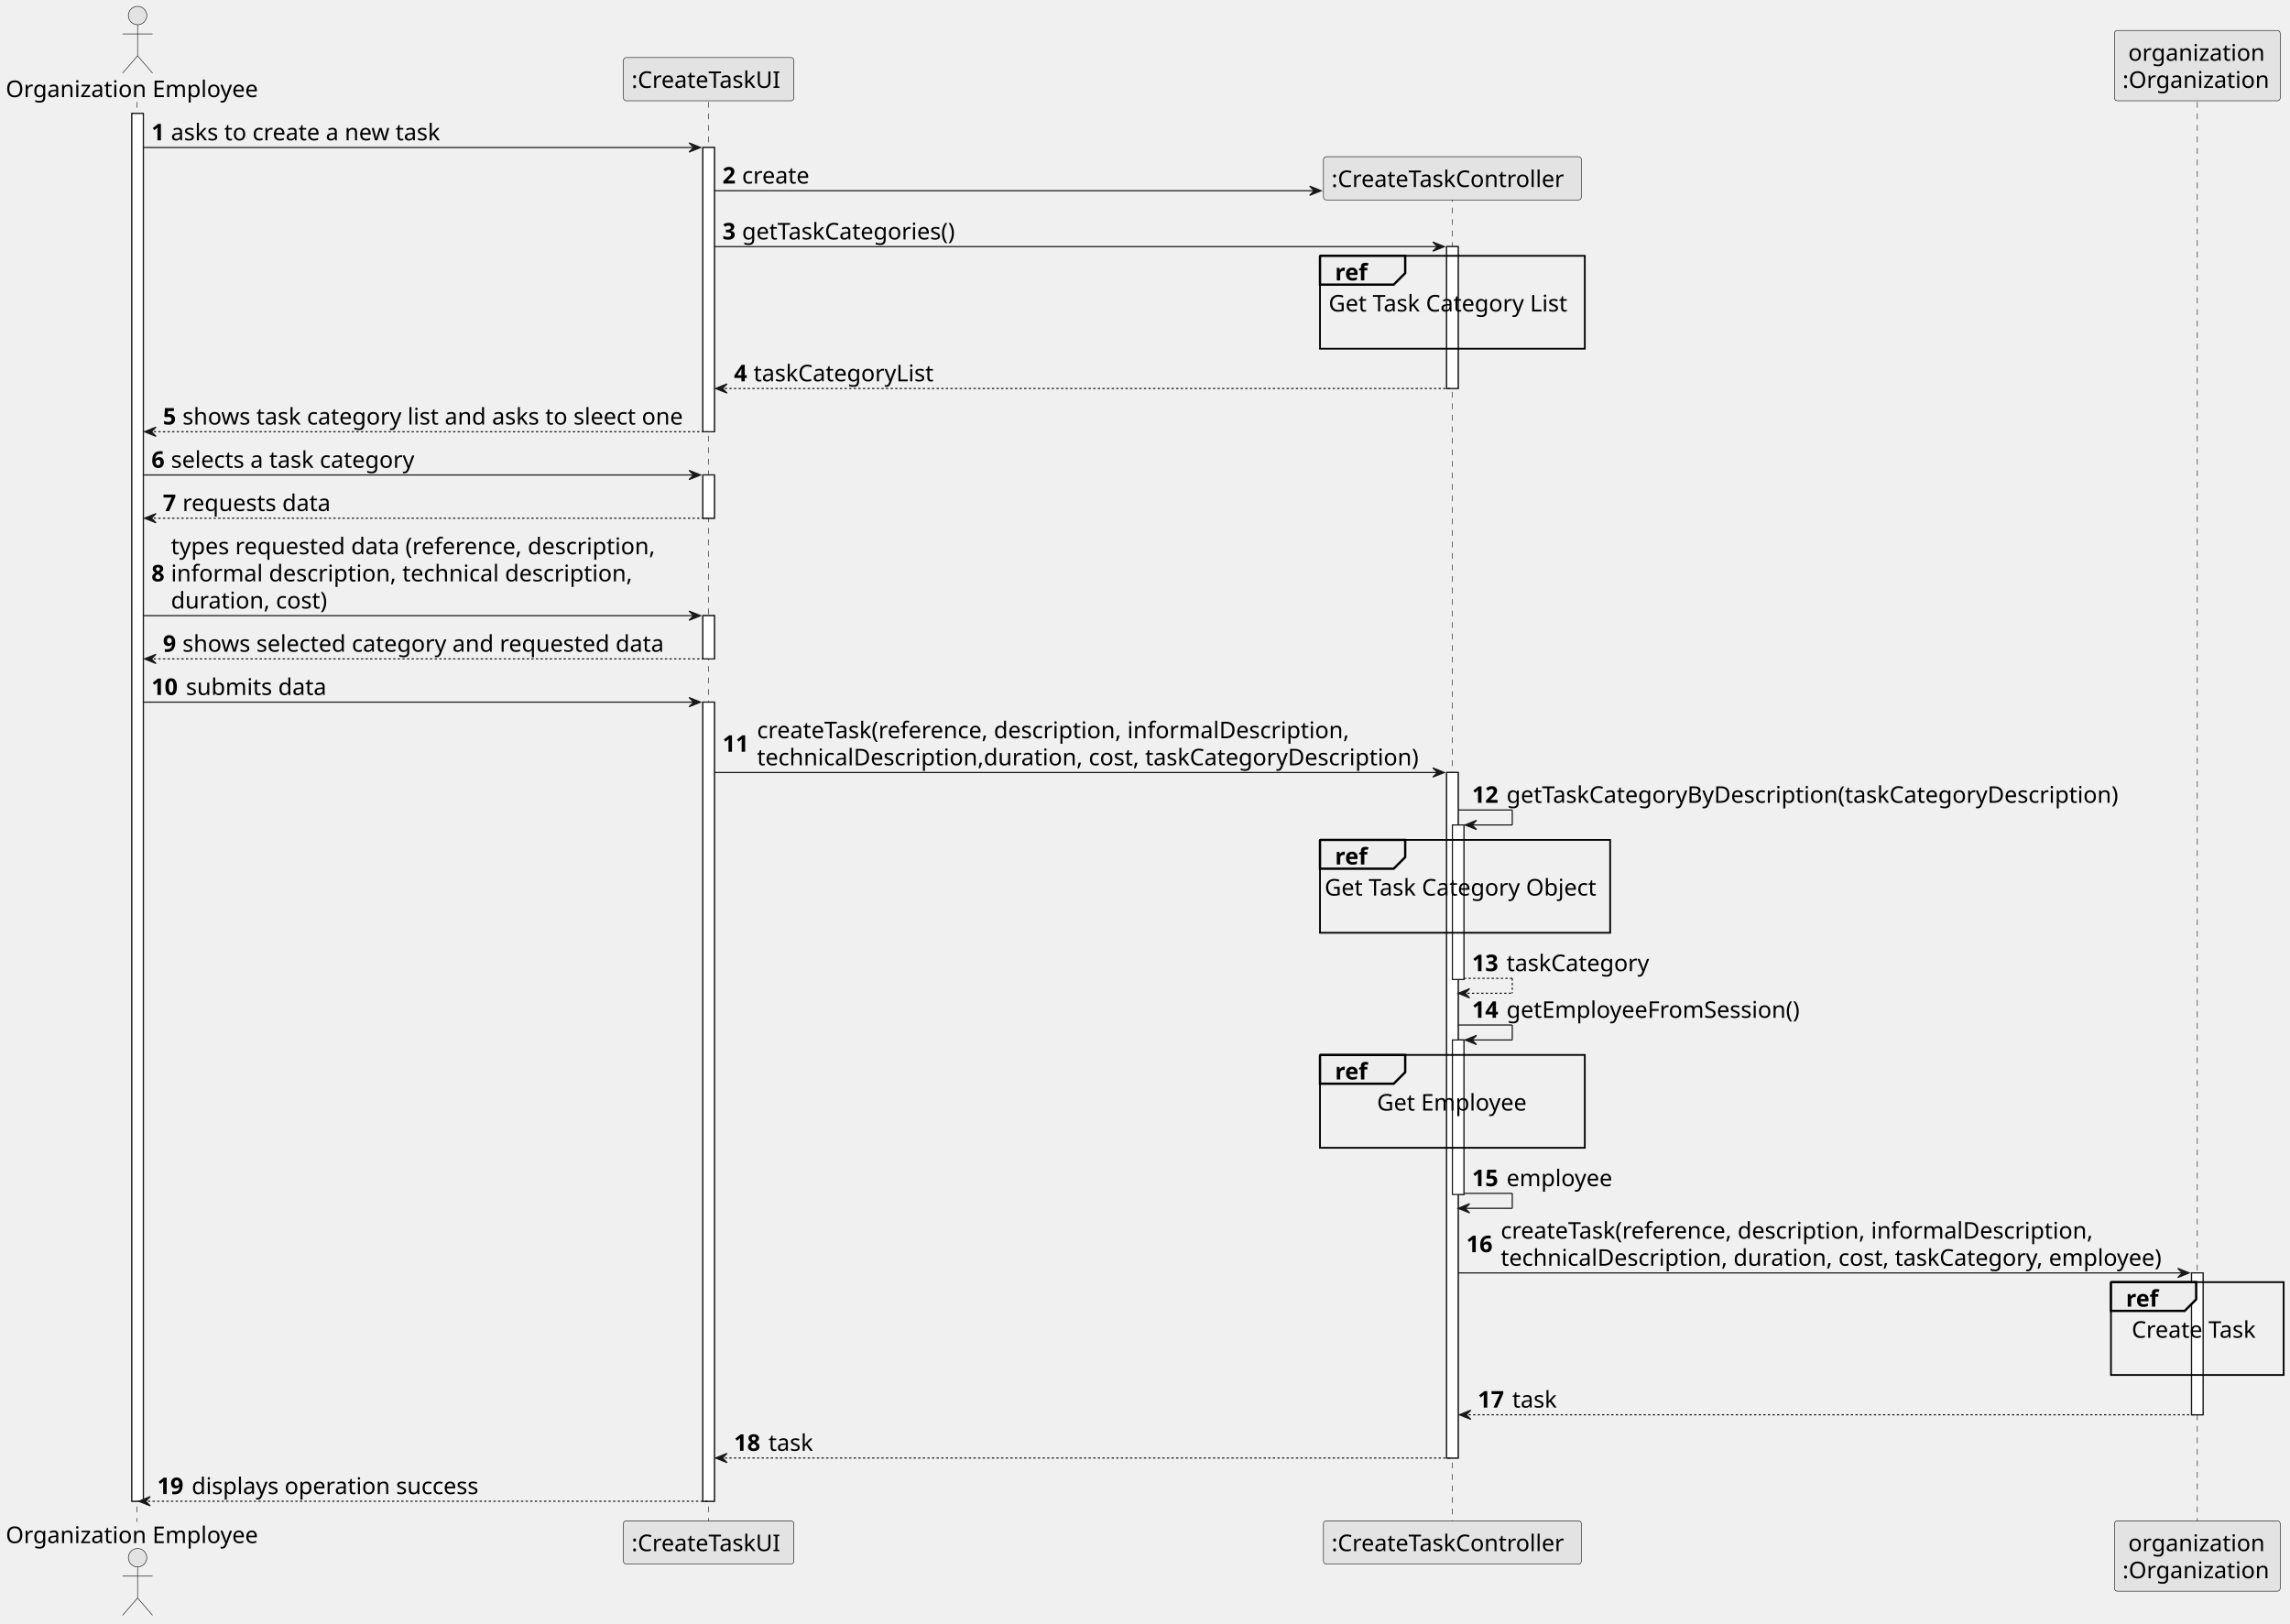
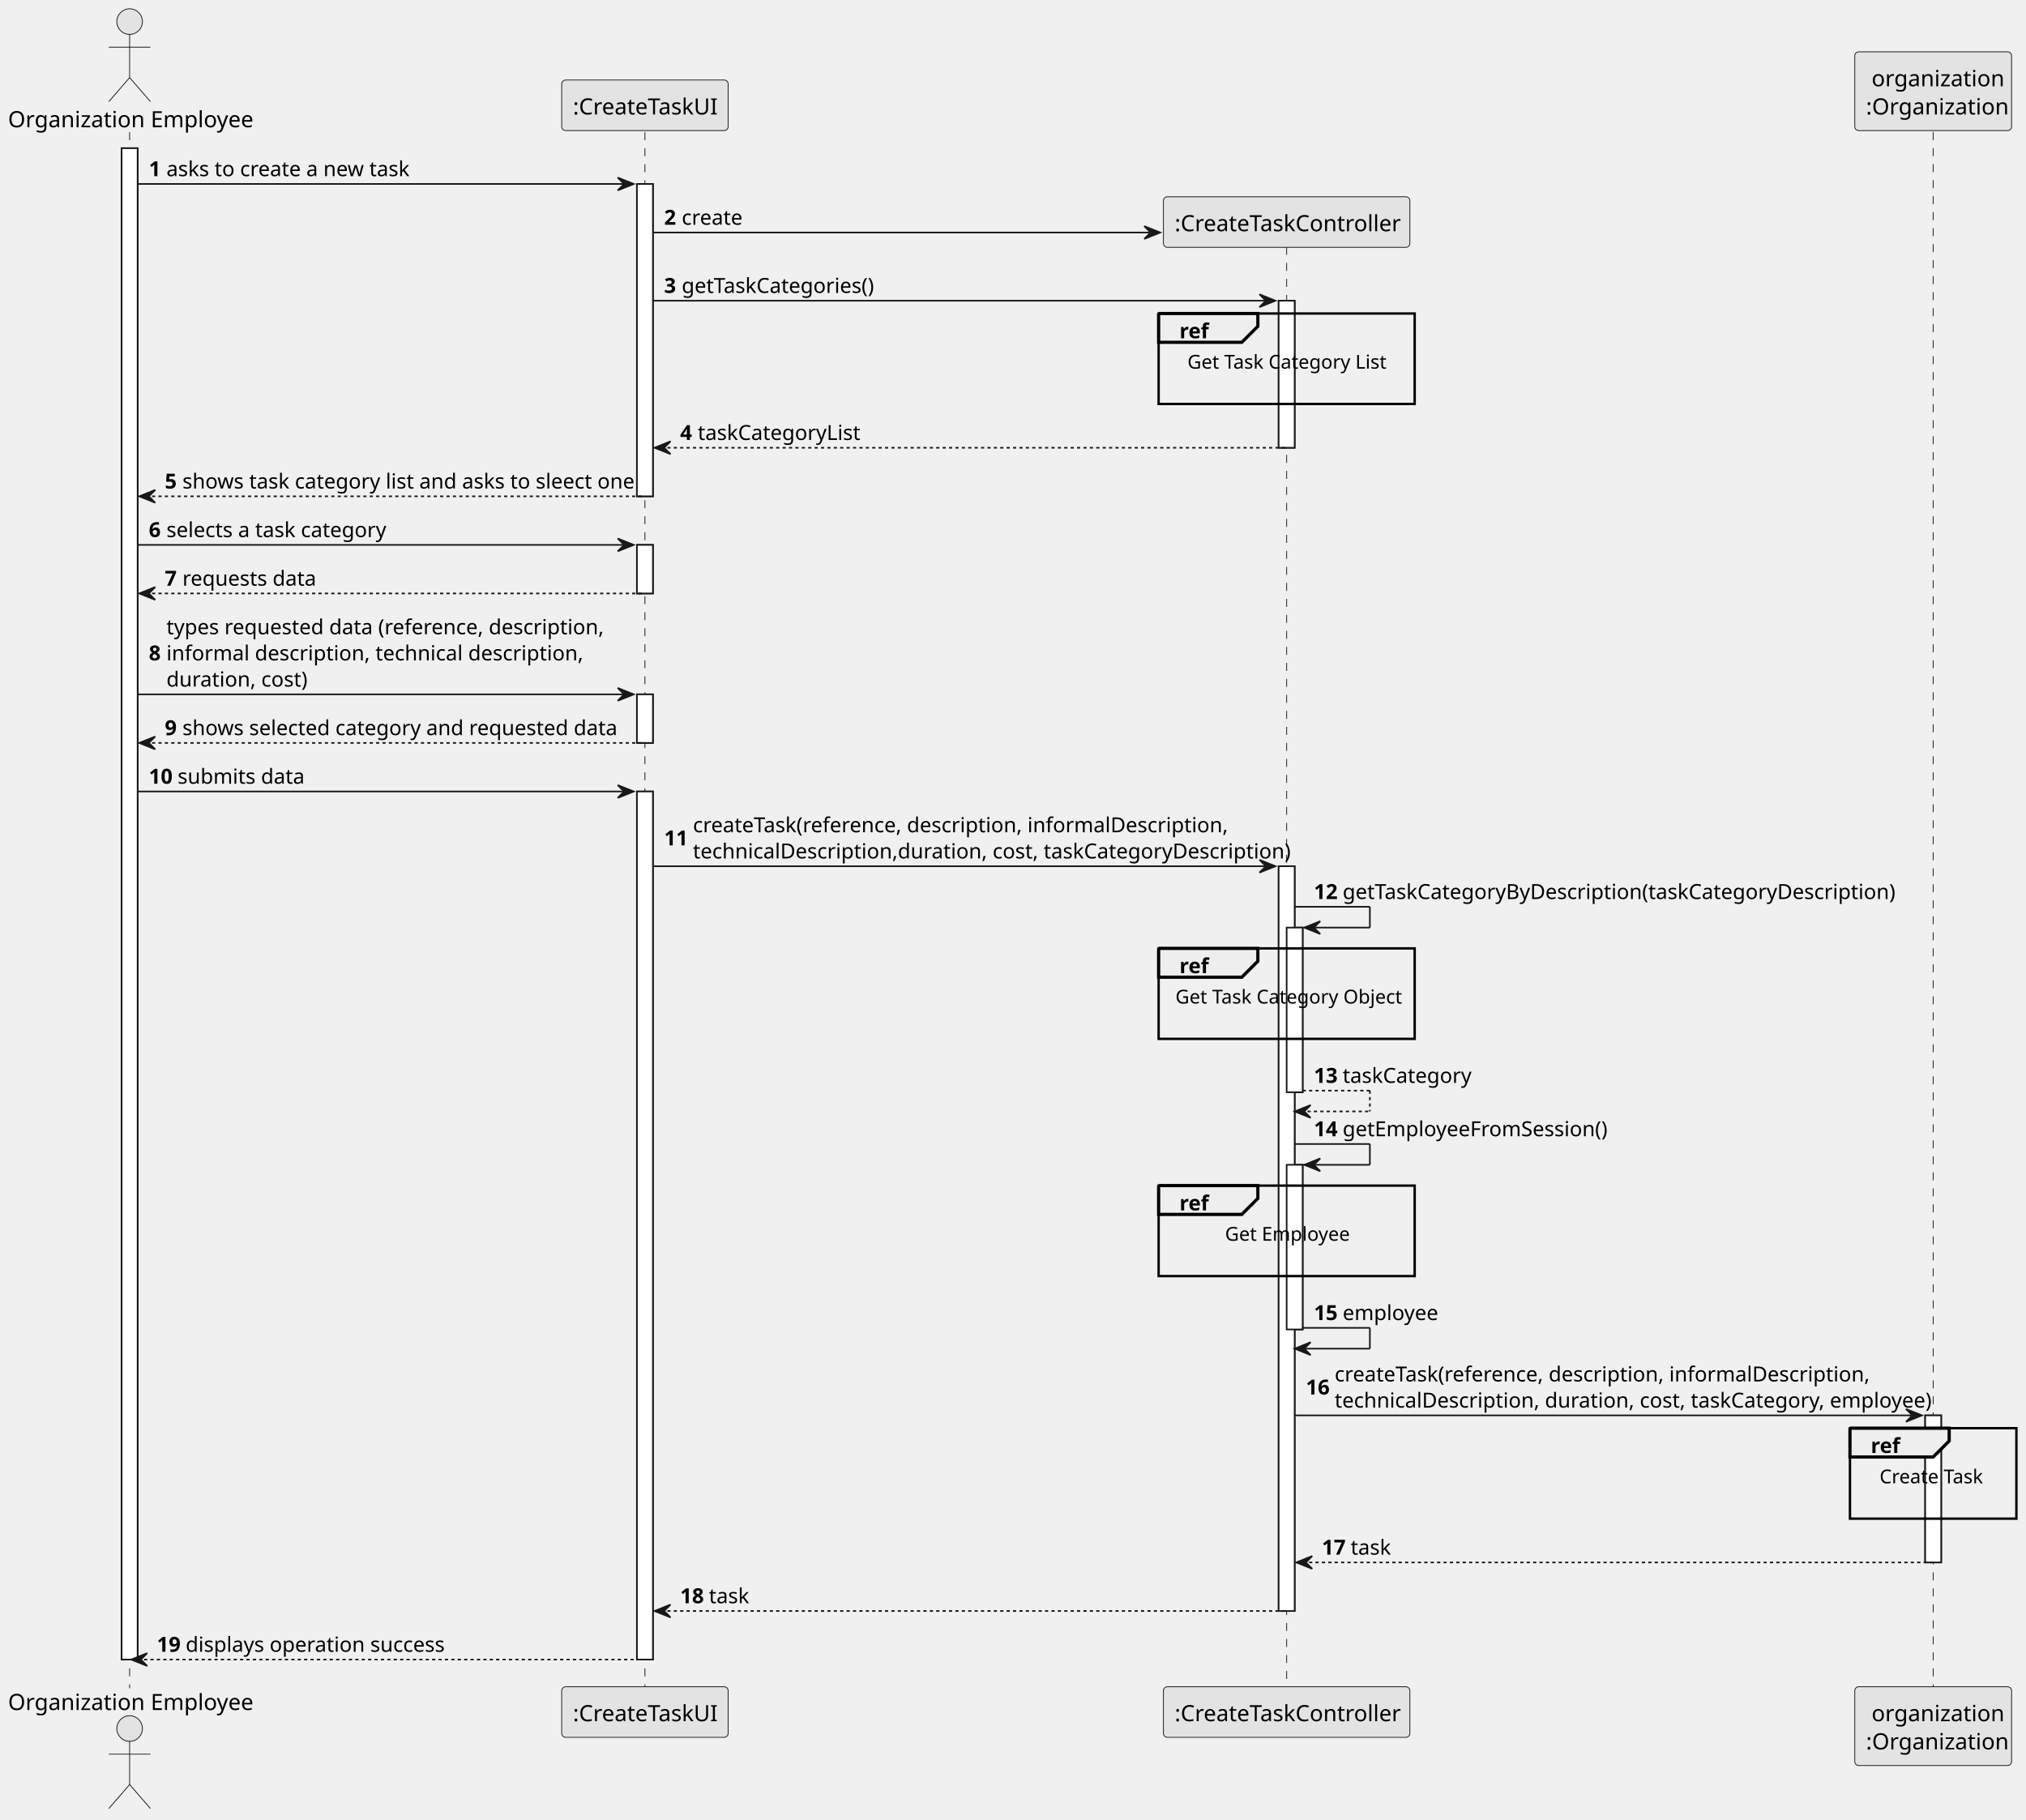
- <svg xmlns="http://www.w3.org/2000/svg" contentStyleType="text/css" height="1410px" preserveAspectRatio="none" style="width:1989px;height:1410px;background:#FFFFFF;" version="1.1" viewBox="0 0 1989 1410" width="1989px" zoomAndPan="magnify">
+ <svg xmlns="http://www.w3.org/2000/svg" contentStyleType="text/css" height="1137px" preserveAspectRatio="none" style="width:1266px;height:1137px;background:#FFFFFF;" version="1.1" viewBox="0 0 1266 1137" width="1266px" zoomAndPan="magnify">
  <defs />
  <g>
-     <rect fill="#FFFFFF" height="1205.414" style="stroke:#181818;stroke-width:1.0;" width="10" x="114.5" y="98.555" />
-     <rect fill="#FFFFFF" height="246.883" style="stroke:#181818;stroke-width:1.0;" width="10" x="610.5" y="128.109" />
-     <rect fill="#FFFFFF" height="37.555" style="stroke:#181818;stroke-width:1.0;" width="10" x="610.5" y="412.547" />
-     <rect fill="#FFFFFF" height="37.555" style="stroke:#181818;stroke-width:1.0;" width="10" x="610.5" y="534.766" />
-     <rect fill="#FFFFFF" height="694.094" style="stroke:#181818;stroke-width:1.0;" width="10" x="610.5" y="609.875" />
-     <rect fill="#FFFFFF" height="123.219" style="stroke:#181818;stroke-width:1.0;" width="10" x="1256.5" y="214.219" />
-     <rect fill="#FFFFFF" height="595.43" style="stroke:#181818;stroke-width:1.0;" width="10" x="1256.5" y="670.984" />
-     <rect fill="#FFFFFF" height="134.219" style="stroke:#181818;stroke-width:1.0;" width="10" x="1261.5" y="716.539" />
-     <rect fill="#FFFFFF" height="134.219" style="stroke:#181818;stroke-width:1.0;" width="10" x="1261.5" y="903.312" />
-     <rect fill="#FFFFFF" height="123.219" style="stroke:#181818;stroke-width:1.0;" width="10" x="1903.5" y="1105.641" />
-     <line style="stroke:#181818;stroke-width:0.5;stroke-dasharray:5.0,5.0;" x1="119" x2="119" y1="88.555" y2="1321.969" />
-     <line style="stroke:#181818;stroke-width:0.5;stroke-dasharray:5.0,5.0;" x1="615.5" x2="615.5" y1="88.555" y2="1321.969" />
-     <line style="stroke:#181818;stroke-width:0.5;stroke-dasharray:5.0,5.0;" x1="1261.5" x2="1261.5" y1="170.387" y2="1321.969" />
-     <line style="stroke:#181818;stroke-width:0.5;stroke-dasharray:5.0,5.0;" x1="1908.5" x2="1908.5" y1="88.555" y2="1321.969" />
-     <text fill="#000000" font-family="sans-serif" font-size="20" lengthAdjust="spacing" textLength="223" x="5" y="84.336">Organization Employee</text>
-     <ellipse cx="119.5" cy="13.5" fill="#E3E3E3" rx="8" ry="8" style="stroke:#181818;stroke-width:0.5;" />
-     <path d="M119.5,21.5 L119.5,48.5 M106.5,29.5 L132.5,29.5 M119.5,48.5 L106.5,63.5 M119.5,48.5 L132.5,63.5 " fill="none" style="stroke:#181818;stroke-width:0.5;" />
-     <text fill="#000000" font-family="sans-serif" font-size="20" lengthAdjust="spacing" textLength="223" x="5" y="1340.305">Organization Employee</text>
-     <ellipse cx="119.5" cy="1353.023" fill="#E3E3E3" rx="8" ry="8" style="stroke:#181818;stroke-width:0.5;" />
-     <path d="M119.5,1361.023 L119.5,1388.023 M106.5,1369.023 L132.5,1369.023 M119.5,1388.023 L106.5,1403.023 M119.5,1388.023 L132.5,1403.023 " fill="none" style="stroke:#181818;stroke-width:0.5;" />
-     <rect fill="#E3E3E3" height="37.555" rx="2.5" ry="2.5" style="stroke:#181818;stroke-width:0.5;" width="148" x="541.5" y="50" />
-     <text fill="#000000" font-family="sans-serif" font-size="20" lengthAdjust="spacing" textLength="134" x="548.5" y="76.336">:CreateTaskUI</text>
-     <rect fill="#E3E3E3" height="37.555" rx="2.5" ry="2.5" style="stroke:#181818;stroke-width:0.5;" width="148" x="541.5" y="1320.969" />
-     <text fill="#000000" font-family="sans-serif" font-size="20" lengthAdjust="spacing" textLength="134" x="548.5" y="1347.305">:CreateTaskUI</text>
-     <rect fill="#E3E3E3" height="37.555" rx="2.5" ry="2.5" style="stroke:#181818;stroke-width:0.5;" width="224" x="1149.5" y="1320.969" />
-     <text fill="#000000" font-family="sans-serif" font-size="20" lengthAdjust="spacing" textLength="210" x="1156.5" y="1347.305">:CreateTaskController</text>
-     <rect fill="#E3E3E3" height="61.109" rx="2.5" ry="2.5" style="stroke:#181818;stroke-width:0.5;" width="144" x="1836.5" y="26.445" />
-     <text fill="#000000" font-family="sans-serif" font-size="20" lengthAdjust="spacing" textLength="120" x="1848.5" y="52.781">organization</text>
-     <text fill="#000000" font-family="sans-serif" font-size="20" lengthAdjust="spacing" textLength="130" x="1843.5" y="76.336">:Organization</text>
-     <rect fill="#E3E3E3" height="61.109" rx="2.5" ry="2.5" style="stroke:#181818;stroke-width:0.5;" width="144" x="1836.5" y="1320.969" />
-     <text fill="#000000" font-family="sans-serif" font-size="20" lengthAdjust="spacing" textLength="120" x="1848.5" y="1347.305">organization</text>
-     <text fill="#000000" font-family="sans-serif" font-size="20" lengthAdjust="spacing" textLength="130" x="1843.5" y="1370.859">:Organization</text>
-     <rect fill="#FFFFFF" height="1205.414" style="stroke:#181818;stroke-width:1.0;" width="10" x="114.5" y="98.555" />
-     <rect fill="#FFFFFF" height="246.883" style="stroke:#181818;stroke-width:1.0;" width="10" x="610.5" y="128.109" />
-     <rect fill="#FFFFFF" height="37.555" style="stroke:#181818;stroke-width:1.0;" width="10" x="610.5" y="412.547" />
-     <rect fill="#FFFFFF" height="37.555" style="stroke:#181818;stroke-width:1.0;" width="10" x="610.5" y="534.766" />
-     <rect fill="#FFFFFF" height="694.094" style="stroke:#181818;stroke-width:1.0;" width="10" x="610.5" y="609.875" />
-     <rect fill="#FFFFFF" height="123.219" style="stroke:#181818;stroke-width:1.0;" width="10" x="1256.5" y="214.219" />
-     <rect fill="#FFFFFF" height="595.43" style="stroke:#181818;stroke-width:1.0;" width="10" x="1256.5" y="670.984" />
-     <rect fill="#FFFFFF" height="134.219" style="stroke:#181818;stroke-width:1.0;" width="10" x="1261.5" y="716.539" />
-     <rect fill="#FFFFFF" height="134.219" style="stroke:#181818;stroke-width:1.0;" width="10" x="1261.5" y="903.312" />
-     <rect fill="#FFFFFF" height="123.219" style="stroke:#181818;stroke-width:1.0;" width="10" x="1903.5" y="1105.641" />
-     <polygon fill="#181818" points="598.5,124.109,608.5,128.109,598.5,132.109,602.5,128.109" style="stroke:#181818;stroke-width:1.0;" />
-     <line style="stroke:#181818;stroke-width:1.0;" x1="124.5" x2="604.5" y1="128.109" y2="128.109" />
-     <text fill="#000000" font-family="sans-serif" font-size="20" font-weight="bold" lengthAdjust="spacing" textLength="13" x="131.5" y="121.891">1</text>
-     <text fill="#000000" font-family="sans-serif" font-size="20" lengthAdjust="spacing" textLength="239" x="148.5" y="121.891">asks to create a new task</text>
-     <polygon fill="#181818" points="1137.5,161.664,1147.5,165.664,1137.5,169.664,1141.5,165.664" style="stroke:#181818;stroke-width:1.0;" />
-     <line style="stroke:#181818;stroke-width:1.0;" x1="620.5" x2="1143.5" y1="165.664" y2="165.664" />
-     <text fill="#000000" font-family="sans-serif" font-size="20" font-weight="bold" lengthAdjust="spacing" textLength="13" x="627.5" y="159.445">2</text>
-     <text fill="#000000" font-family="sans-serif" font-size="20" lengthAdjust="spacing" textLength="58" x="644.5" y="159.445">create</text>
-     <rect fill="#E3E3E3" height="37.555" rx="2.5" ry="2.5" style="stroke:#181818;stroke-width:0.5;" width="224" x="1149.5" y="136.109" />
-     <text fill="#000000" font-family="sans-serif" font-size="20" lengthAdjust="spacing" textLength="210" x="1156.5" y="162.445">:CreateTaskController</text>
-     <polygon fill="#181818" points="1244.5,210.219,1254.5,214.219,1244.5,218.219,1248.5,214.219" style="stroke:#181818;stroke-width:1.0;" />
-     <line style="stroke:#181818;stroke-width:1.0;" x1="620.5" x2="1250.5" y1="214.219" y2="214.219" />
-     <text fill="#000000" font-family="sans-serif" font-size="20" font-weight="bold" lengthAdjust="spacing" textLength="13" x="627.5" y="208">3</text>
-     <text fill="#000000" font-family="sans-serif" font-size="20" lengthAdjust="spacing" textLength="192" x="644.5" y="208">getTaskCategories()</text>
-     <rect fill="none" height="80.664" style="stroke:#000000;stroke-width:1.5;" width="230" x="1146.5" y="222.219" />
-     <path d="M1146.5,222.219 L1220.5,222.219 L1220.5,237.219 L1210.5,247.219 L1146.5,247.219 L1146.5,222.219 " fill="#EEEEEE" style="stroke:#000000;stroke-width:2.0;" />
-     <text fill="#000000" font-family="sans-serif" font-size="20" font-weight="bold" lengthAdjust="spacing" textLength="29" x="1159.5" y="243.555">ref</text>
-     <text fill="#000000" font-family="sans-serif" font-size="20" lengthAdjust="spacing" textLength="215" x="1154" y="270.555">Get Task Category List</text>
-     <text fill="#000000" font-family="sans-serif" font-size="20" lengthAdjust="spacing" textLength="6" x="1258.5" y="294.109"> </text>
-     <polygon fill="#181818" points="631.5,333.438,621.5,337.438,631.5,341.438,627.5,337.438" style="stroke:#181818;stroke-width:1.0;" />
-     <line style="stroke:#181818;stroke-width:1.0;stroke-dasharray:2.0,2.0;" x1="625.5" x2="1260.5" y1="337.438" y2="337.438" />
-     <text fill="#000000" font-family="sans-serif" font-size="20" font-weight="bold" lengthAdjust="spacing" textLength="13" x="637.5" y="331.219">4</text>
-     <text fill="#000000" font-family="sans-serif" font-size="20" lengthAdjust="spacing" textLength="159" x="654.5" y="331.219">taskCategoryList</text>
-     <polygon fill="#181818" points="135.5,370.992,125.5,374.992,135.5,378.992,131.5,374.992" style="stroke:#181818;stroke-width:1.0;" />
-     <line style="stroke:#181818;stroke-width:1.0;stroke-dasharray:2.0,2.0;" x1="129.5" x2="614.5" y1="374.992" y2="374.992" />
-     <text fill="#000000" font-family="sans-serif" font-size="20" font-weight="bold" lengthAdjust="spacing" textLength="13" x="141.5" y="368.773">5</text>
-     <text fill="#000000" font-family="sans-serif" font-size="20" lengthAdjust="spacing" textLength="445" x="158.5" y="368.773">shows task category list and asks to sleect one</text>
-     <polygon fill="#181818" points="598.5,408.547,608.5,412.547,598.5,416.547,602.5,412.547" style="stroke:#181818;stroke-width:1.0;" />
-     <line style="stroke:#181818;stroke-width:1.0;" x1="124.5" x2="604.5" y1="412.547" y2="412.547" />
-     <text fill="#000000" font-family="sans-serif" font-size="20" font-weight="bold" lengthAdjust="spacing" textLength="13" x="131.5" y="406.328">6</text>
-     <text fill="#000000" font-family="sans-serif" font-size="20" lengthAdjust="spacing" textLength="215" x="148.5" y="406.328">selects a task category</text>
-     <polygon fill="#181818" points="135.5,446.102,125.5,450.102,135.5,454.102,131.5,450.102" style="stroke:#181818;stroke-width:1.0;" />
-     <line style="stroke:#181818;stroke-width:1.0;stroke-dasharray:2.0,2.0;" x1="129.5" x2="614.5" y1="450.102" y2="450.102" />
-     <text fill="#000000" font-family="sans-serif" font-size="20" font-weight="bold" lengthAdjust="spacing" textLength="13" x="141.5" y="443.883">7</text>
-     <text fill="#000000" font-family="sans-serif" font-size="20" lengthAdjust="spacing" textLength="130" x="158.5" y="443.883">requests data</text>
-     <polygon fill="#181818" points="598.5,530.766,608.5,534.766,598.5,538.766,602.5,534.766" style="stroke:#181818;stroke-width:1.0;" />
-     <line style="stroke:#181818;stroke-width:1.0;" x1="124.5" x2="604.5" y1="534.766" y2="534.766" />
-     <text fill="#000000" font-family="sans-serif" font-size="20" font-weight="bold" lengthAdjust="spacing" textLength="13" x="131.5" y="504.992">8</text>
-     <text fill="#000000" font-family="sans-serif" font-size="20" lengthAdjust="spacing" textLength="429" x="148.5" y="481.438">types requested data (reference, description,</text>
-     <text fill="#000000" font-family="sans-serif" font-size="20" lengthAdjust="spacing" textLength="412" x="148.5" y="504.992">informal description, technical description,</text>
-     <text fill="#000000" font-family="sans-serif" font-size="20" lengthAdjust="spacing" textLength="139" x="148.5" y="528.547">duration, cost)</text>
-     <polygon fill="#181818" points="135.5,568.32,125.5,572.32,135.5,576.32,131.5,572.32" style="stroke:#181818;stroke-width:1.0;" />
-     <line style="stroke:#181818;stroke-width:1.0;stroke-dasharray:2.0,2.0;" x1="129.5" x2="614.5" y1="572.32" y2="572.32" />
-     <text fill="#000000" font-family="sans-serif" font-size="20" font-weight="bold" lengthAdjust="spacing" textLength="13" x="141.5" y="566.102">9</text>
-     <text fill="#000000" font-family="sans-serif" font-size="20" lengthAdjust="spacing" textLength="423" x="158.5" y="566.102">shows selected category and requested data</text>
-     <polygon fill="#181818" points="598.5,605.875,608.5,609.875,598.5,613.875,602.5,609.875" style="stroke:#181818;stroke-width:1.0;" />
-     <line style="stroke:#181818;stroke-width:1.0;" x1="124.5" x2="604.5" y1="609.875" y2="609.875" />
-     <text fill="#000000" font-family="sans-serif" font-size="20" font-weight="bold" lengthAdjust="spacing" textLength="26" x="131.5" y="603.656">10</text>
-     <text fill="#000000" font-family="sans-serif" font-size="20" lengthAdjust="spacing" textLength="125" x="161.5" y="603.656">submits data</text>
-     <polygon fill="#181818" points="1244.5,666.984,1254.5,670.984,1244.5,674.984,1248.5,670.984" style="stroke:#181818;stroke-width:1.0;" />
-     <line style="stroke:#181818;stroke-width:1.0;" x1="620.5" x2="1250.5" y1="670.984" y2="670.984" />
-     <text fill="#000000" font-family="sans-serif" font-size="20" font-weight="bold" lengthAdjust="spacing" textLength="26" x="627.5" y="652.988">11</text>
-     <text fill="#000000" font-family="sans-serif" font-size="20" lengthAdjust="spacing" textLength="529" x="657.5" y="641.211">createTask(reference, description, informalDescription,</text>
-     <text fill="#000000" font-family="sans-serif" font-size="20" lengthAdjust="spacing" textLength="587" x="657.5" y="664.766">technicalDescription,duration, cost, taskCategoryDescription)</text>
-     <line style="stroke:#181818;stroke-width:1.0;" x1="1266.5" x2="1313.5" y1="703.539" y2="703.539" />
-     <line style="stroke:#181818;stroke-width:1.0;" x1="1313.5" x2="1313.5" y1="703.539" y2="716.539" />
-     <line style="stroke:#181818;stroke-width:1.0;" x1="1272.5" x2="1313.5" y1="716.539" y2="716.539" />
-     <polygon fill="#181818" points="1282.5,712.539,1272.5,716.539,1282.5,720.539,1278.5,716.539" style="stroke:#181818;stroke-width:1.0;" />
-     <text fill="#000000" font-family="sans-serif" font-size="20" font-weight="bold" lengthAdjust="spacing" textLength="26" x="1278.5" y="697.32">12</text>
-     <text fill="#000000" font-family="sans-serif" font-size="20" lengthAdjust="spacing" textLength="542" x="1308.5" y="697.32">getTaskCategoryByDescription(taskCategoryDescription)</text>
-     <rect fill="none" height="80.664" style="stroke:#000000;stroke-width:1.5;" width="252" x="1146.5" y="729.539" />
-     <path d="M1146.5,729.539 L1220.5,729.539 L1220.5,744.539 L1210.5,754.539 L1146.5,754.539 L1146.5,729.539 " fill="#EEEEEE" style="stroke:#000000;stroke-width:2.0;" />
-     <text fill="#000000" font-family="sans-serif" font-size="20" font-weight="bold" lengthAdjust="spacing" textLength="29" x="1159.5" y="750.875">ref</text>
-     <text fill="#000000" font-family="sans-serif" font-size="20" lengthAdjust="spacing" textLength="244" x="1150.5" y="777.875">Get Task Category Object</text>
-     <text fill="#000000" font-family="sans-serif" font-size="20" lengthAdjust="spacing" textLength="6" x="1269.5" y="801.43"> </text>
-     <line style="stroke:#181818;stroke-width:1.0;stroke-dasharray:2.0,2.0;" x1="1271.5" x2="1313.5" y1="849.758" y2="849.758" />
-     <line style="stroke:#181818;stroke-width:1.0;stroke-dasharray:2.0,2.0;" x1="1313.5" x2="1313.5" y1="849.758" y2="862.758" />
-     <line style="stroke:#181818;stroke-width:1.0;stroke-dasharray:2.0,2.0;" x1="1266.5" x2="1313.5" y1="862.758" y2="862.758" />
-     <polygon fill="#181818" points="1276.5,858.758,1266.5,862.758,1276.5,866.758,1272.5,862.758" style="stroke:#181818;stroke-width:1.0;" />
-     <text fill="#000000" font-family="sans-serif" font-size="20" font-weight="bold" lengthAdjust="spacing" textLength="26" x="1278.5" y="843.539">13</text>
-     <text fill="#000000" font-family="sans-serif" font-size="20" lengthAdjust="spacing" textLength="125" x="1308.5" y="843.539">taskCategory</text>
-     <line style="stroke:#181818;stroke-width:1.0;" x1="1266.5" x2="1313.5" y1="890.312" y2="890.312" />
-     <line style="stroke:#181818;stroke-width:1.0;" x1="1313.5" x2="1313.5" y1="890.312" y2="903.312" />
-     <line style="stroke:#181818;stroke-width:1.0;" x1="1272.5" x2="1313.5" y1="903.312" y2="903.312" />
-     <polygon fill="#181818" points="1282.5,899.312,1272.5,903.312,1282.5,907.312,1278.5,903.312" style="stroke:#181818;stroke-width:1.0;" />
-     <text fill="#000000" font-family="sans-serif" font-size="20" font-weight="bold" lengthAdjust="spacing" textLength="26" x="1278.5" y="884.094">14</text>
-     <text fill="#000000" font-family="sans-serif" font-size="20" lengthAdjust="spacing" textLength="259" x="1308.5" y="884.094">getEmployeeFromSession()</text>
-     <rect fill="none" height="80.664" style="stroke:#000000;stroke-width:1.5;" width="230" x="1146.5" y="916.312" />
-     <path d="M1146.5,916.312 L1220.5,916.312 L1220.5,931.312 L1210.5,941.312 L1146.5,941.312 L1146.5,916.312 " fill="#EEEEEE" style="stroke:#000000;stroke-width:2.0;" />
-     <text fill="#000000" font-family="sans-serif" font-size="20" font-weight="bold" lengthAdjust="spacing" textLength="29" x="1159.5" y="937.648">ref</text>
-     <text fill="#000000" font-family="sans-serif" font-size="20" lengthAdjust="spacing" textLength="131" x="1196" y="964.648">Get Employee</text>
-     <text fill="#000000" font-family="sans-serif" font-size="20" lengthAdjust="spacing" textLength="6" x="1258.5" y="988.203"> </text>
-     <line style="stroke:#181818;stroke-width:1.0;" x1="1271.5" x2="1313.5" y1="1036.531" y2="1036.531" />
-     <line style="stroke:#181818;stroke-width:1.0;" x1="1313.5" x2="1313.5" y1="1036.531" y2="1049.531" />
-     <line style="stroke:#181818;stroke-width:1.0;" x1="1266.5" x2="1313.5" y1="1049.531" y2="1049.531" />
-     <polygon fill="#181818" points="1276.5,1045.531,1266.5,1049.531,1276.5,1053.531,1272.5,1049.531" style="stroke:#181818;stroke-width:1.0;" />
-     <text fill="#000000" font-family="sans-serif" font-size="20" font-weight="bold" lengthAdjust="spacing" textLength="26" x="1278.5" y="1030.312">15</text>
-     <text fill="#000000" font-family="sans-serif" font-size="20" lengthAdjust="spacing" textLength="93" x="1308.5" y="1030.312">employee</text>
-     <polygon fill="#181818" points="1891.5,1101.641,1901.5,1105.641,1891.5,1109.641,1895.5,1105.641" style="stroke:#181818;stroke-width:1.0;" />
-     <line style="stroke:#181818;stroke-width:1.0;" x1="1266.5" x2="1897.5" y1="1105.641" y2="1105.641" />
-     <text fill="#000000" font-family="sans-serif" font-size="20" font-weight="bold" lengthAdjust="spacing" textLength="26" x="1273.5" y="1087.645">16</text>
-     <text fill="#000000" font-family="sans-serif" font-size="20" lengthAdjust="spacing" textLength="529" x="1303.5" y="1075.867">createTask(reference, description, informalDescription,</text>
-     <text fill="#000000" font-family="sans-serif" font-size="20" lengthAdjust="spacing" textLength="588" x="1303.5" y="1099.422">technicalDescription, duration, cost, taskCategory, employee)</text>
-     <rect fill="none" height="80.664" style="stroke:#000000;stroke-width:1.5;" width="150" x="1833.5" y="1113.641" />
-     <path d="M1833.5,1113.641 L1907.5,1113.641 L1907.5,1128.641 L1897.5,1138.641 L1833.5,1138.641 L1833.5,1113.641 " fill="#EEEEEE" style="stroke:#000000;stroke-width:2.0;" />
-     <text fill="#000000" font-family="sans-serif" font-size="20" font-weight="bold" lengthAdjust="spacing" textLength="29" x="1846.5" y="1134.977">ref</text>
-     <text fill="#000000" font-family="sans-serif" font-size="20" lengthAdjust="spacing" textLength="114" x="1851.5" y="1161.977">Create Task</text>
-     <text fill="#000000" font-family="sans-serif" font-size="20" lengthAdjust="spacing" textLength="6" x="1905.5" y="1185.531"> </text>
-     <polygon fill="#181818" points="1277.5,1224.859,1267.5,1228.859,1277.5,1232.859,1273.5,1228.859" style="stroke:#181818;stroke-width:1.0;" />
-     <line style="stroke:#181818;stroke-width:1.0;stroke-dasharray:2.0,2.0;" x1="1271.5" x2="1907.5" y1="1228.859" y2="1228.859" />
-     <text fill="#000000" font-family="sans-serif" font-size="20" font-weight="bold" lengthAdjust="spacing" textLength="26" x="1283.5" y="1222.641">17</text>
-     <text fill="#000000" font-family="sans-serif" font-size="20" lengthAdjust="spacing" textLength="40" x="1313.5" y="1222.641">task</text>
-     <polygon fill="#181818" points="631.5,1262.414,621.5,1266.414,631.5,1270.414,627.5,1266.414" style="stroke:#181818;stroke-width:1.0;" />
-     <line style="stroke:#181818;stroke-width:1.0;stroke-dasharray:2.0,2.0;" x1="625.5" x2="1260.5" y1="1266.414" y2="1266.414" />
-     <text fill="#000000" font-family="sans-serif" font-size="20" font-weight="bold" lengthAdjust="spacing" textLength="26" x="637.5" y="1260.195">18</text>
-     <text fill="#000000" font-family="sans-serif" font-size="20" lengthAdjust="spacing" textLength="40" x="667.5" y="1260.195">task</text>
-     <polygon fill="#181818" points="130.5,1299.969,120.5,1303.969,130.5,1307.969,126.5,1303.969" style="stroke:#181818;stroke-width:1.0;" />
-     <line style="stroke:#181818;stroke-width:1.0;stroke-dasharray:2.0,2.0;" x1="124.5" x2="614.5" y1="1303.969" y2="1303.969" />
-     <text fill="#000000" font-family="sans-serif" font-size="20" font-weight="bold" lengthAdjust="spacing" textLength="26" x="136.5" y="1297.75">19</text>
-     <text fill="#000000" font-family="sans-serif" font-size="20" lengthAdjust="spacing" textLength="256" x="166.5" y="1297.75">displays operation success</text>
+     <rect fill="#FFFFFF" height="944.5" style="stroke:#181818;stroke-width:1.0;" width="10" x="76" y="92.609" />
+     <rect fill="#FFFFFF" height="195.203" style="stroke:#181818;stroke-width:1.0;" width="10" x="398" y="114.961" />
+     <rect fill="#FFFFFF" height="30.352" style="stroke:#181818;stroke-width:1.0;" width="10" x="398" y="340.516" />
+     <rect fill="#FFFFFF" height="30.352" style="stroke:#181818;stroke-width:1.0;" width="10" x="398" y="433.922" />
+     <rect fill="#FFFFFF" height="542.484" style="stroke:#181818;stroke-width:1.0;" width="10" x="398" y="494.625" />
+     <rect fill="#FFFFFF" height="91.891" style="stroke:#181818;stroke-width:1.0;" width="10" x="799" y="187.922" />
+     <rect fill="#FFFFFF" height="465.43" style="stroke:#181818;stroke-width:1.0;" width="10" x="799" y="541.328" />
+     <rect fill="#FFFFFF" height="102.891" style="stroke:#181818;stroke-width:1.0;" width="10" x="804" y="579.68" />
+     <rect fill="#FFFFFF" height="102.891" style="stroke:#181818;stroke-width:1.0;" width="10" x="804" y="727.922" />
+     <rect fill="#FFFFFF" height="91.891" style="stroke:#181818;stroke-width:1.0;" width="10" x="1203" y="884.516" />
+     <line style="stroke:#181818;stroke-width:0.5;stroke-dasharray:5.0,5.0;" x1="81" x2="81" y1="82.609" y2="1055.109" />
+     <line style="stroke:#181818;stroke-width:0.5;stroke-dasharray:5.0,5.0;" x1="403" x2="403" y1="82.609" y2="1055.109" />
+     <line style="stroke:#181818;stroke-width:0.5;stroke-dasharray:5.0,5.0;" x1="804" x2="804" y1="154.266" y2="1055.109" />
+     <line style="stroke:#181818;stroke-width:0.5;stroke-dasharray:5.0,5.0;" x1="1208" x2="1208" y1="82.609" y2="1055.109" />
+     <text fill="#000000" font-family="sans-serif" font-size="14" lengthAdjust="spacing" textLength="146" x="5" y="79.533">Organization Employee</text>
+     <ellipse cx="81" cy="13.5" fill="#E3E3E3" rx="8" ry="8" style="stroke:#181818;stroke-width:0.5;" />
+     <path d="M81,21.5 L81,48.5 M68,29.5 L94,29.5 M81,48.5 L68,63.5 M81,48.5 L94,63.5 " fill="none" style="stroke:#181818;stroke-width:0.5;" />
+     <text fill="#000000" font-family="sans-serif" font-size="14" lengthAdjust="spacing" textLength="146" x="5" y="1068.643">Organization Employee</text>
+     <ellipse cx="81" cy="1080.219" fill="#E3E3E3" rx="8" ry="8" style="stroke:#181818;stroke-width:0.5;" />
+     <path d="M81,1088.219 L81,1115.219 M68,1096.219 L94,1096.219 M81,1115.219 L68,1130.219 M81,1115.219 L94,1130.219 " fill="none" style="stroke:#181818;stroke-width:0.5;" />
+     <rect fill="#E3E3E3" height="31.609" rx="2.5" ry="2.5" style="stroke:#181818;stroke-width:0.5;" width="104" x="351" y="50" />
+     <text fill="#000000" font-family="sans-serif" font-size="14" lengthAdjust="spacing" textLength="90" x="358" y="71.533">:CreateTaskUI</text>
+     <rect fill="#E3E3E3" height="31.609" rx="2.5" ry="2.5" style="stroke:#181818;stroke-width:0.5;" width="104" x="351" y="1054.109" />
+     <text fill="#000000" font-family="sans-serif" font-size="14" lengthAdjust="spacing" textLength="90" x="358" y="1075.643">:CreateTaskUI</text>
+     <rect fill="#E3E3E3" height="31.609" rx="2.5" ry="2.5" style="stroke:#181818;stroke-width:0.5;" width="154" x="727" y="1054.109" />
+     <text fill="#000000" font-family="sans-serif" font-size="14" lengthAdjust="spacing" textLength="140" x="734" y="1075.643">:CreateTaskController</text>
+     <rect fill="#E3E3E3" height="49.219" rx="2.5" ry="2.5" style="stroke:#181818;stroke-width:0.5;" width="98" x="1159" y="32.391" />
+     <text fill="#000000" font-family="sans-serif" font-size="14" lengthAdjust="spacing" textLength="77" x="1169.5" y="53.924">organization</text>
+     <text fill="#000000" font-family="sans-serif" font-size="14" lengthAdjust="spacing" textLength="84" x="1166" y="71.533">:Organization</text>
+     <rect fill="#E3E3E3" height="49.219" rx="2.5" ry="2.5" style="stroke:#181818;stroke-width:0.5;" width="98" x="1159" y="1054.109" />
+     <text fill="#000000" font-family="sans-serif" font-size="14" lengthAdjust="spacing" textLength="77" x="1169.5" y="1075.643">organization</text>
+     <text fill="#000000" font-family="sans-serif" font-size="14" lengthAdjust="spacing" textLength="84" x="1166" y="1093.252">:Organization</text>
+     <rect fill="#FFFFFF" height="944.5" style="stroke:#181818;stroke-width:1.0;" width="10" x="76" y="92.609" />
+     <rect fill="#FFFFFF" height="195.203" style="stroke:#181818;stroke-width:1.0;" width="10" x="398" y="114.961" />
+     <rect fill="#FFFFFF" height="30.352" style="stroke:#181818;stroke-width:1.0;" width="10" x="398" y="340.516" />
+     <rect fill="#FFFFFF" height="30.352" style="stroke:#181818;stroke-width:1.0;" width="10" x="398" y="433.922" />
+     <rect fill="#FFFFFF" height="542.484" style="stroke:#181818;stroke-width:1.0;" width="10" x="398" y="494.625" />
+     <rect fill="#FFFFFF" height="91.891" style="stroke:#181818;stroke-width:1.0;" width="10" x="799" y="187.922" />
+     <rect fill="#FFFFFF" height="465.43" style="stroke:#181818;stroke-width:1.0;" width="10" x="799" y="541.328" />
+     <rect fill="#FFFFFF" height="102.891" style="stroke:#181818;stroke-width:1.0;" width="10" x="804" y="579.68" />
+     <rect fill="#FFFFFF" height="102.891" style="stroke:#181818;stroke-width:1.0;" width="10" x="804" y="727.922" />
+     <rect fill="#FFFFFF" height="91.891" style="stroke:#181818;stroke-width:1.0;" width="10" x="1203" y="884.516" />
+     <polygon fill="#181818" points="386,110.961,396,114.961,386,118.961,390,114.961" style="stroke:#181818;stroke-width:1.0;" />
+     <line style="stroke:#181818;stroke-width:1.0;" x1="86" x2="392" y1="114.961" y2="114.961" />
+     <text fill="#000000" font-family="sans-serif" font-size="13" font-weight="bold" lengthAdjust="spacing" textLength="7" x="93" y="110.105">1</text>
+     <text fill="#000000" font-family="sans-serif" font-size="13" lengthAdjust="spacing" textLength="150" x="104" y="110.105">asks to create a new task</text>
+     <polygon fill="#181818" points="715,141.312,725,145.312,715,149.312,719,145.312" style="stroke:#181818;stroke-width:1.0;" />
+     <line style="stroke:#181818;stroke-width:1.0;" x1="408" x2="721" y1="145.312" y2="145.312" />
+     <text fill="#000000" font-family="sans-serif" font-size="13" font-weight="bold" lengthAdjust="spacing" textLength="7" x="415" y="140.456">2</text>
+     <text fill="#000000" font-family="sans-serif" font-size="13" lengthAdjust="spacing" textLength="36" x="426" y="140.456">create</text>
+     <rect fill="#E3E3E3" height="31.609" rx="2.5" ry="2.5" style="stroke:#181818;stroke-width:0.5;" width="154" x="727" y="122.961" />
+     <text fill="#000000" font-family="sans-serif" font-size="14" lengthAdjust="spacing" textLength="140" x="734" y="144.494">:CreateTaskController</text>
+     <polygon fill="#181818" points="787,183.922,797,187.922,787,191.922,791,187.922" style="stroke:#181818;stroke-width:1.0;" />
+     <line style="stroke:#181818;stroke-width:1.0;" x1="408" x2="793" y1="187.922" y2="187.922" />
+     <text fill="#000000" font-family="sans-serif" font-size="13" font-weight="bold" lengthAdjust="spacing" textLength="7" x="415" y="183.065">3</text>
+     <text fill="#000000" font-family="sans-serif" font-size="13" lengthAdjust="spacing" textLength="116" x="426" y="183.065">getTaskCategories()</text>
+     <rect fill="none" height="56.539" style="stroke:#000000;stroke-width:1.5;" width="160" x="724" y="195.922" />
+     <path d="M724,195.922 L786,195.922 L786,203.922 L776,213.922 L724,213.922 L724,195.922 " fill="#EEEEEE" style="stroke:#000000;stroke-width:2.0;" />
+     <text fill="#000000" font-family="sans-serif" font-size="13" font-weight="bold" lengthAdjust="spacing" textLength="17" x="737" y="211.417">ref</text>
+     <text fill="#000000" font-family="sans-serif" font-size="12" lengthAdjust="spacing" textLength="124" x="742" y="230.379">Get Task Category List</text>
+     <text fill="#000000" font-family="sans-serif" font-size="12" lengthAdjust="spacing" textLength="3" x="802.5" y="245.473"> </text>
+     <polygon fill="#181818" points="419,275.812,409,279.812,419,283.812,415,279.812" style="stroke:#181818;stroke-width:1.0;" />
+     <line style="stroke:#181818;stroke-width:1.0;stroke-dasharray:2.0,2.0;" x1="413" x2="803" y1="279.812" y2="279.812" />
+     <text fill="#000000" font-family="sans-serif" font-size="13" font-weight="bold" lengthAdjust="spacing" textLength="7" x="425" y="274.956">4</text>
+     <text fill="#000000" font-family="sans-serif" font-size="13" lengthAdjust="spacing" textLength="98" x="436" y="274.956">taskCategoryList</text>
+     <polygon fill="#181818" points="97,306.164,87,310.164,97,314.164,93,310.164" style="stroke:#181818;stroke-width:1.0;" />
+     <line style="stroke:#181818;stroke-width:1.0;stroke-dasharray:2.0,2.0;" x1="91" x2="402" y1="310.164" y2="310.164" />
+     <text fill="#000000" font-family="sans-serif" font-size="13" font-weight="bold" lengthAdjust="spacing" textLength="7" x="103" y="305.308">5</text>
+     <text fill="#000000" font-family="sans-serif" font-size="13" lengthAdjust="spacing" textLength="277" x="114" y="305.308">shows task category list and asks to sleect one</text>
+     <polygon fill="#181818" points="386,336.516,396,340.516,386,344.516,390,340.516" style="stroke:#181818;stroke-width:1.0;" />
+     <line style="stroke:#181818;stroke-width:1.0;" x1="86" x2="392" y1="340.516" y2="340.516" />
+     <text fill="#000000" font-family="sans-serif" font-size="13" font-weight="bold" lengthAdjust="spacing" textLength="7" x="93" y="335.659">6</text>
+     <text fill="#000000" font-family="sans-serif" font-size="13" lengthAdjust="spacing" textLength="136" x="104" y="335.659">selects a task category</text>
+     <polygon fill="#181818" points="97,366.867,87,370.867,97,374.867,93,370.867" style="stroke:#181818;stroke-width:1.0;" />
+     <line style="stroke:#181818;stroke-width:1.0;stroke-dasharray:2.0,2.0;" x1="91" x2="402" y1="370.867" y2="370.867" />
+     <text fill="#000000" font-family="sans-serif" font-size="13" font-weight="bold" lengthAdjust="spacing" textLength="7" x="103" y="366.011">7</text>
+     <text fill="#000000" font-family="sans-serif" font-size="13" lengthAdjust="spacing" textLength="79" x="114" y="366.011">requests data</text>
+     <polygon fill="#181818" points="386,429.922,396,433.922,386,437.922,390,433.922" style="stroke:#181818;stroke-width:1.0;" />
+     <line style="stroke:#181818;stroke-width:1.0;" x1="86" x2="392" y1="433.922" y2="433.922" />
+     <text fill="#000000" font-family="sans-serif" font-size="13" font-weight="bold" lengthAdjust="spacing" textLength="7" x="93" y="412.714">8</text>
+     <text fill="#000000" font-family="sans-serif" font-size="13" lengthAdjust="spacing" textLength="258" x="104" y="396.362">types requested data (reference, description,</text>
+     <text fill="#000000" font-family="sans-serif" font-size="13" lengthAdjust="spacing" textLength="243" x="104" y="412.714">informal description, technical description,</text>
+     <text fill="#000000" font-family="sans-serif" font-size="13" lengthAdjust="spacing" textLength="83" x="104" y="429.065">duration, cost)</text>
+     <polygon fill="#181818" points="97,460.273,87,464.273,97,468.273,93,464.273" style="stroke:#181818;stroke-width:1.0;" />
+     <line style="stroke:#181818;stroke-width:1.0;stroke-dasharray:2.0,2.0;" x1="91" x2="402" y1="464.273" y2="464.273" />
+     <text fill="#000000" font-family="sans-serif" font-size="13" font-weight="bold" lengthAdjust="spacing" textLength="7" x="103" y="459.417">9</text>
+     <text fill="#000000" font-family="sans-serif" font-size="13" lengthAdjust="spacing" textLength="259" x="114" y="459.417">shows selected category and requested data</text>
+     <polygon fill="#181818" points="386,490.625,396,494.625,386,498.625,390,494.625" style="stroke:#181818;stroke-width:1.0;" />
+     <line style="stroke:#181818;stroke-width:1.0;" x1="86" x2="392" y1="494.625" y2="494.625" />
+     <text fill="#000000" font-family="sans-serif" font-size="13" font-weight="bold" lengthAdjust="spacing" textLength="14" x="93" y="489.769">10</text>
+     <text fill="#000000" font-family="sans-serif" font-size="13" lengthAdjust="spacing" textLength="75" x="111" y="489.769">submits data</text>
+     <polygon fill="#181818" points="787,537.328,797,541.328,787,545.328,791,541.328" style="stroke:#181818;stroke-width:1.0;" />
+     <line style="stroke:#181818;stroke-width:1.0;" x1="408" x2="793" y1="541.328" y2="541.328" />
+     <text fill="#000000" font-family="sans-serif" font-size="13" font-weight="bold" lengthAdjust="spacing" textLength="14" x="415" y="528.296">11</text>
+     <text fill="#000000" font-family="sans-serif" font-size="13" lengthAdjust="spacing" textLength="314" x="433" y="520.12">createTask(reference, description, informalDescription,</text>
+     <text fill="#000000" font-family="sans-serif" font-size="13" lengthAdjust="spacing" textLength="354" x="433" y="536.472">technicalDescription,duration, cost, taskCategoryDescription)</text>
+     <line style="stroke:#181818;stroke-width:1.0;" x1="809" x2="856" y1="566.68" y2="566.68" />
+     <line style="stroke:#181818;stroke-width:1.0;" x1="856" x2="856" y1="566.68" y2="579.68" />
+     <line style="stroke:#181818;stroke-width:1.0;" x1="815" x2="856" y1="579.68" y2="579.68" />
+     <polygon fill="#181818" points="825,575.68,815,579.68,825,583.68,821,579.68" style="stroke:#181818;stroke-width:1.0;" />
+     <text fill="#000000" font-family="sans-serif" font-size="13" font-weight="bold" lengthAdjust="spacing" textLength="14" x="821" y="561.823">12</text>
+     <text fill="#000000" font-family="sans-serif" font-size="13" lengthAdjust="spacing" textLength="329" x="839" y="561.823">getTaskCategoryByDescription(taskCategoryDescription)</text>
+     <rect fill="none" height="56.539" style="stroke:#000000;stroke-width:1.5;" width="160" x="724" y="592.68" />
+     <path d="M724,592.68 L786,592.68 L786,600.68 L776,610.68 L724,610.68 L724,592.68 " fill="#EEEEEE" style="stroke:#000000;stroke-width:2.0;" />
+     <text fill="#000000" font-family="sans-serif" font-size="13" font-weight="bold" lengthAdjust="spacing" textLength="17" x="737" y="608.175">ref</text>
+     <text fill="#000000" font-family="sans-serif" font-size="12" lengthAdjust="spacing" textLength="139" x="734.5" y="627.137">Get Task Category Object</text>
+     <text fill="#000000" font-family="sans-serif" font-size="12" lengthAdjust="spacing" textLength="3" x="802.5" y="642.231"> </text>
+     <line style="stroke:#181818;stroke-width:1.0;stroke-dasharray:2.0,2.0;" x1="814" x2="856" y1="681.57" y2="681.57" />
+     <line style="stroke:#181818;stroke-width:1.0;stroke-dasharray:2.0,2.0;" x1="856" x2="856" y1="681.57" y2="694.57" />
+     <line style="stroke:#181818;stroke-width:1.0;stroke-dasharray:2.0,2.0;" x1="809" x2="856" y1="694.57" y2="694.57" />
+     <polygon fill="#181818" points="819,690.57,809,694.57,819,698.57,815,694.57" style="stroke:#181818;stroke-width:1.0;" />
+     <text fill="#000000" font-family="sans-serif" font-size="13" font-weight="bold" lengthAdjust="spacing" textLength="14" x="821" y="676.714">13</text>
+     <text fill="#000000" font-family="sans-serif" font-size="13" lengthAdjust="spacing" textLength="77" x="839" y="676.714">taskCategory</text>
+     <line style="stroke:#181818;stroke-width:1.0;" x1="809" x2="856" y1="714.922" y2="714.922" />
+     <line style="stroke:#181818;stroke-width:1.0;" x1="856" x2="856" y1="714.922" y2="727.922" />
+     <line style="stroke:#181818;stroke-width:1.0;" x1="815" x2="856" y1="727.922" y2="727.922" />
+     <polygon fill="#181818" points="825,723.922,815,727.922,825,731.922,821,727.922" style="stroke:#181818;stroke-width:1.0;" />
+     <text fill="#000000" font-family="sans-serif" font-size="13" font-weight="bold" lengthAdjust="spacing" textLength="14" x="821" y="710.065">14</text>
+     <text fill="#000000" font-family="sans-serif" font-size="13" lengthAdjust="spacing" textLength="161" x="839" y="710.065">getEmployeeFromSession()</text>
+     <rect fill="none" height="56.539" style="stroke:#000000;stroke-width:1.5;" width="160" x="724" y="740.922" />
+     <path d="M724,740.922 L786,740.922 L786,748.922 L776,758.922 L724,758.922 L724,740.922 " fill="#EEEEEE" style="stroke:#000000;stroke-width:2.0;" />
+     <text fill="#000000" font-family="sans-serif" font-size="13" font-weight="bold" lengthAdjust="spacing" textLength="17" x="737" y="756.417">ref</text>
+     <text fill="#000000" font-family="sans-serif" font-size="12" lengthAdjust="spacing" textLength="77" x="765.5" y="775.379">Get Employee</text>
+     <text fill="#000000" font-family="sans-serif" font-size="12" lengthAdjust="spacing" textLength="3" x="802.5" y="790.473"> </text>
+     <line style="stroke:#181818;stroke-width:1.0;" x1="814" x2="856" y1="829.812" y2="829.812" />
+     <line style="stroke:#181818;stroke-width:1.0;" x1="856" x2="856" y1="829.812" y2="842.812" />
+     <line style="stroke:#181818;stroke-width:1.0;" x1="809" x2="856" y1="842.812" y2="842.812" />
+     <polygon fill="#181818" points="819,838.812,809,842.812,819,846.812,815,842.812" style="stroke:#181818;stroke-width:1.0;" />
+     <text fill="#000000" font-family="sans-serif" font-size="13" font-weight="bold" lengthAdjust="spacing" textLength="14" x="821" y="824.956">15</text>
+     <text fill="#000000" font-family="sans-serif" font-size="13" lengthAdjust="spacing" textLength="56" x="839" y="824.956">employee</text>
+     <polygon fill="#181818" points="1191,880.516,1201,884.516,1191,888.516,1195,884.516" style="stroke:#181818;stroke-width:1.0;" />
+     <line style="stroke:#181818;stroke-width:1.0;" x1="809" x2="1197" y1="884.516" y2="884.516" />
+     <text fill="#000000" font-family="sans-serif" font-size="13" font-weight="bold" lengthAdjust="spacing" textLength="14" x="816" y="871.483">16</text>
+     <text fill="#000000" font-family="sans-serif" font-size="13" lengthAdjust="spacing" textLength="314" x="834" y="863.308">createTask(reference, description, informalDescription,</text>
+     <text fill="#000000" font-family="sans-serif" font-size="13" lengthAdjust="spacing" textLength="357" x="834" y="879.659">technicalDescription, duration, cost, taskCategory, employee)</text>
+     <rect fill="none" height="56.539" style="stroke:#000000;stroke-width:1.5;" width="104" x="1156" y="892.516" />
+     <path d="M1156,892.516 L1218,892.516 L1218,900.516 L1208,910.516 L1156,910.516 L1156,892.516 " fill="#EEEEEE" style="stroke:#000000;stroke-width:2.0;" />
+     <text fill="#000000" font-family="sans-serif" font-size="13" font-weight="bold" lengthAdjust="spacing" textLength="17" x="1169" y="908.011">ref</text>
+     <text fill="#000000" font-family="sans-serif" font-size="12" lengthAdjust="spacing" textLength="67" x="1174.5" y="926.973">Create Task</text>
+     <text fill="#000000" font-family="sans-serif" font-size="12" lengthAdjust="spacing" textLength="3" x="1206.5" y="942.066"> </text>
+     <polygon fill="#181818" points="820,972.406,810,976.406,820,980.406,816,976.406" style="stroke:#181818;stroke-width:1.0;" />
+     <line style="stroke:#181818;stroke-width:1.0;stroke-dasharray:2.0,2.0;" x1="814" x2="1207" y1="976.406" y2="976.406" />
+     <text fill="#000000" font-family="sans-serif" font-size="13" font-weight="bold" lengthAdjust="spacing" textLength="14" x="826" y="971.55">17</text>
+     <text fill="#000000" font-family="sans-serif" font-size="13" lengthAdjust="spacing" textLength="25" x="844" y="971.55">task</text>
+     <polygon fill="#181818" points="419,1002.758,409,1006.758,419,1010.758,415,1006.758" style="stroke:#181818;stroke-width:1.0;" />
+     <line style="stroke:#181818;stroke-width:1.0;stroke-dasharray:2.0,2.0;" x1="413" x2="803" y1="1006.758" y2="1006.758" />
+     <text fill="#000000" font-family="sans-serif" font-size="13" font-weight="bold" lengthAdjust="spacing" textLength="14" x="425" y="1001.901">18</text>
+     <text fill="#000000" font-family="sans-serif" font-size="13" lengthAdjust="spacing" textLength="25" x="443" y="1001.901">task</text>
+     <polygon fill="#181818" points="92,1033.109,82,1037.109,92,1041.109,88,1037.109" style="stroke:#181818;stroke-width:1.0;" />
+     <line style="stroke:#181818;stroke-width:1.0;stroke-dasharray:2.0,2.0;" x1="86" x2="402" y1="1037.109" y2="1037.109" />
+     <text fill="#000000" font-family="sans-serif" font-size="13" font-weight="bold" lengthAdjust="spacing" textLength="14" x="98" y="1032.253">19</text>
+     <text fill="#000000" font-family="sans-serif" font-size="13" lengthAdjust="spacing" textLength="158" x="116" y="1032.253">displays operation success</text>
  </g>
</svg>
